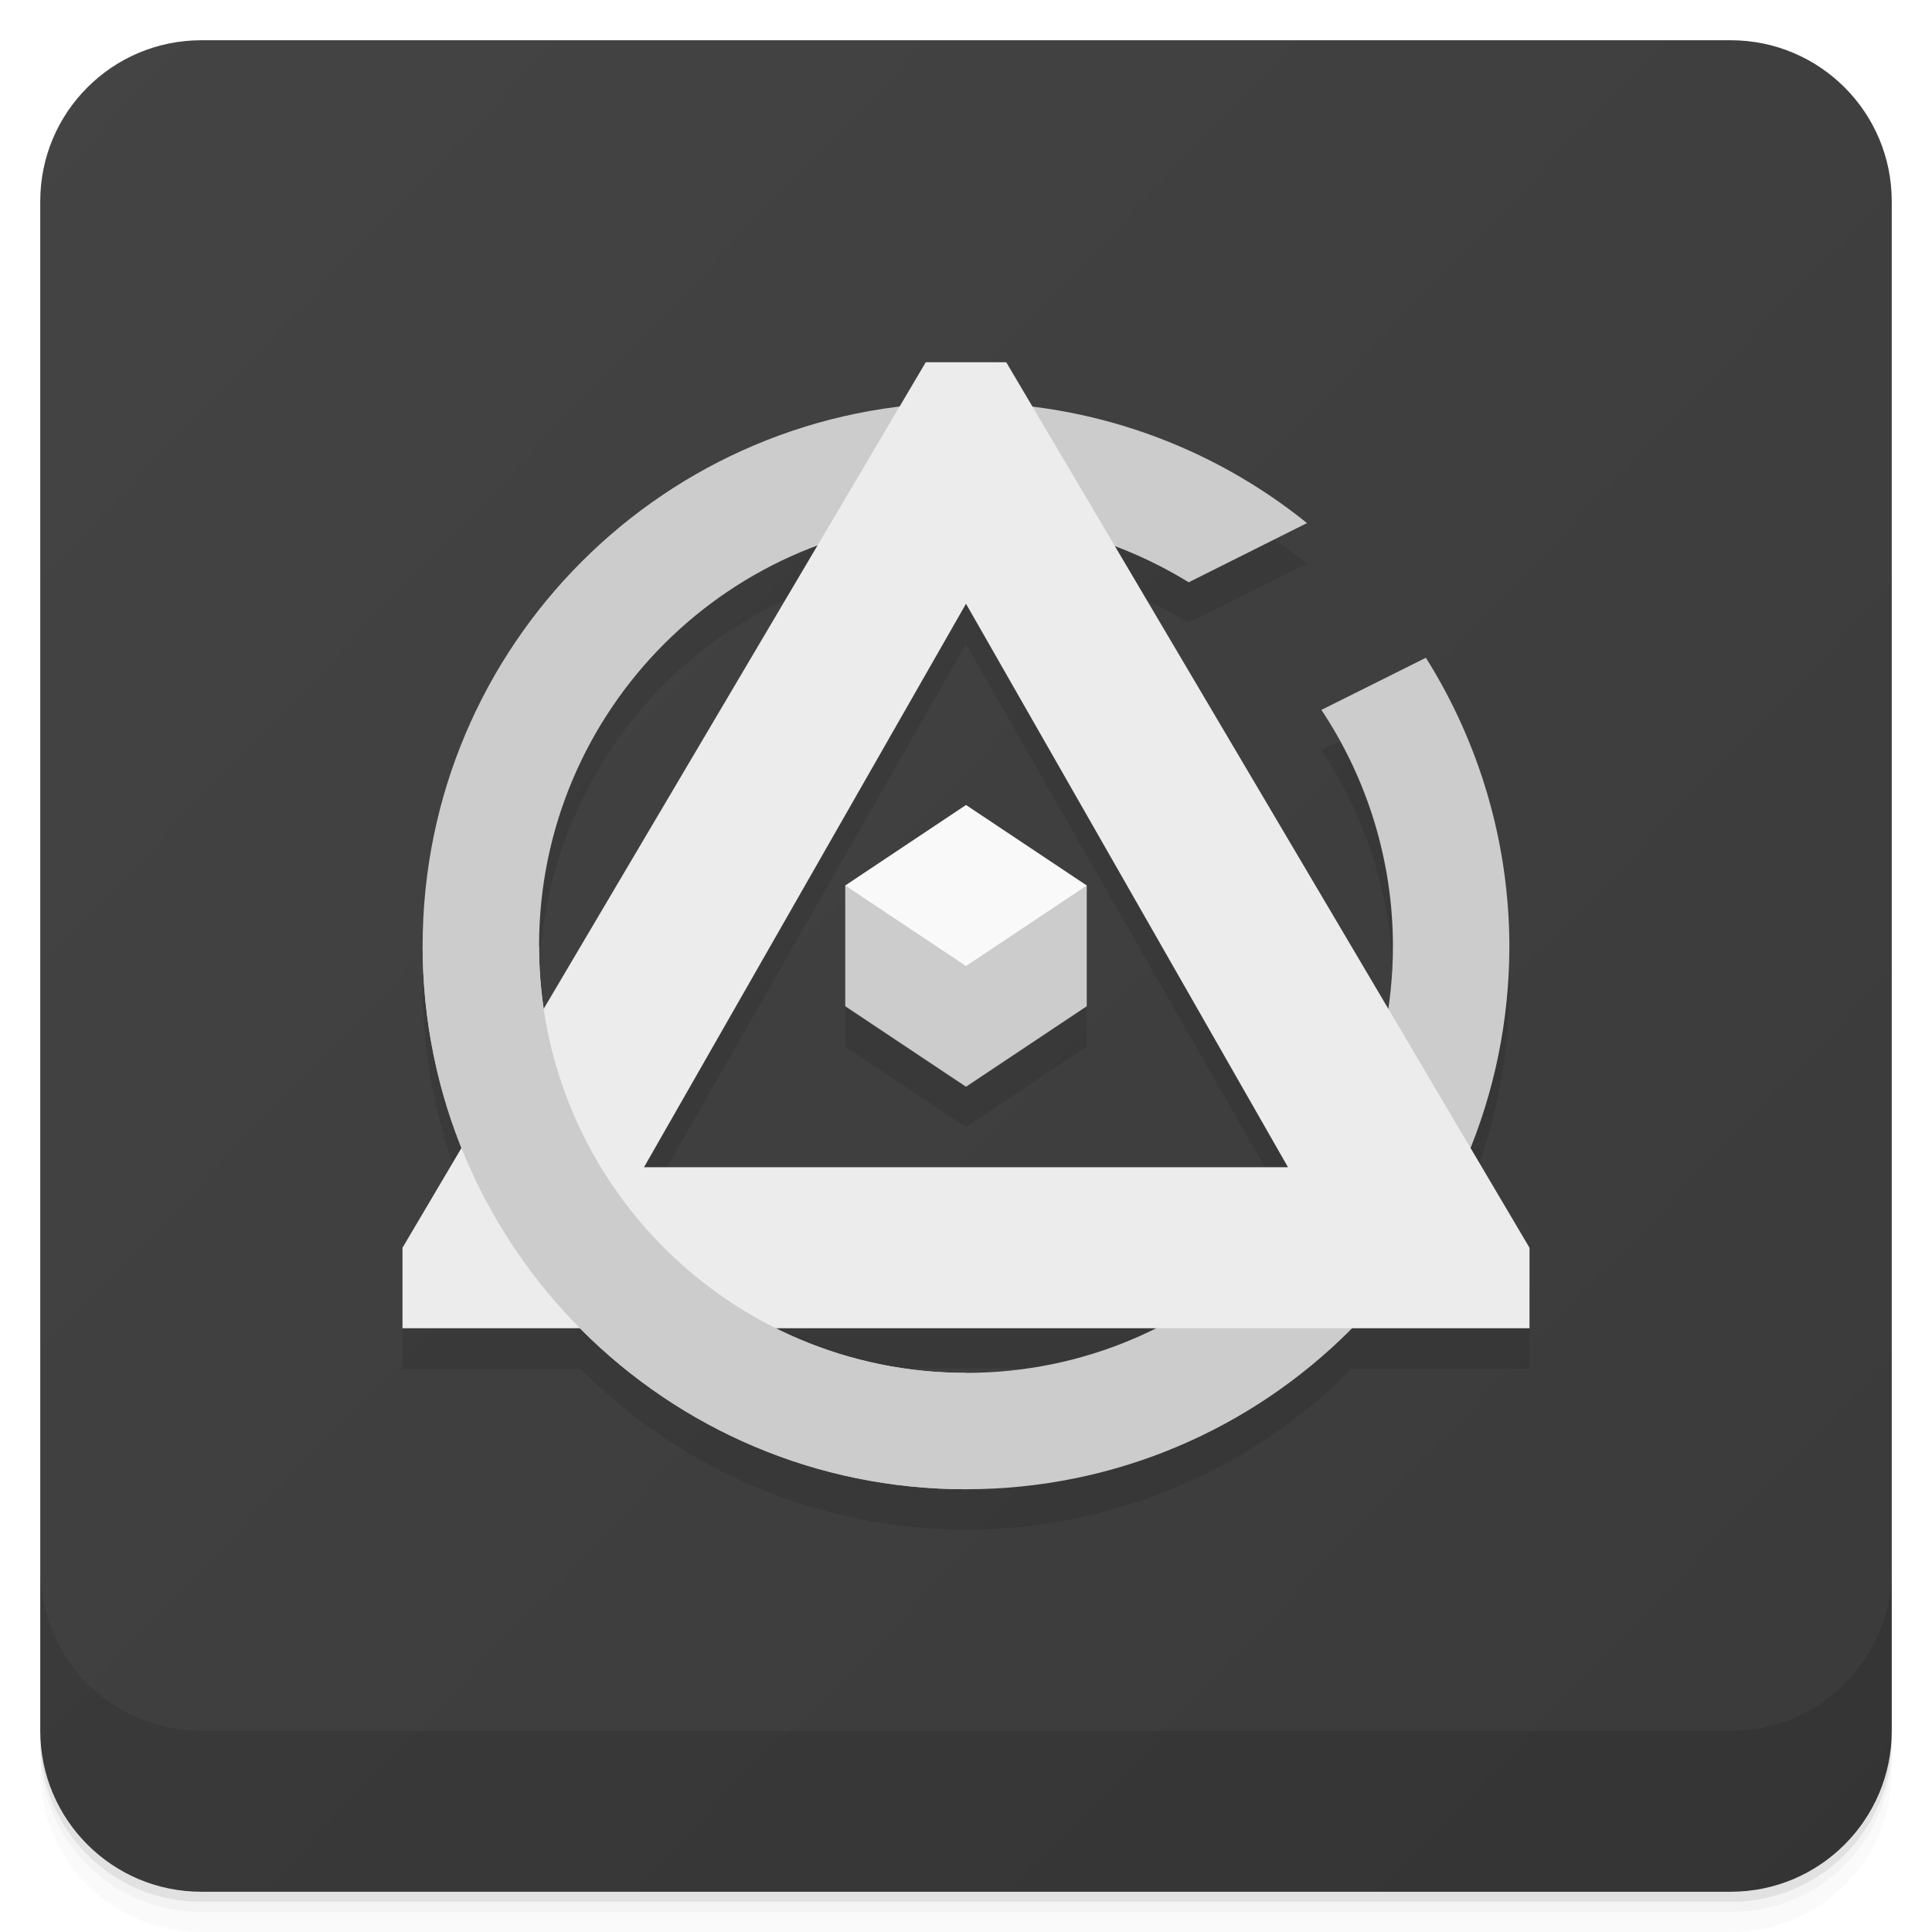
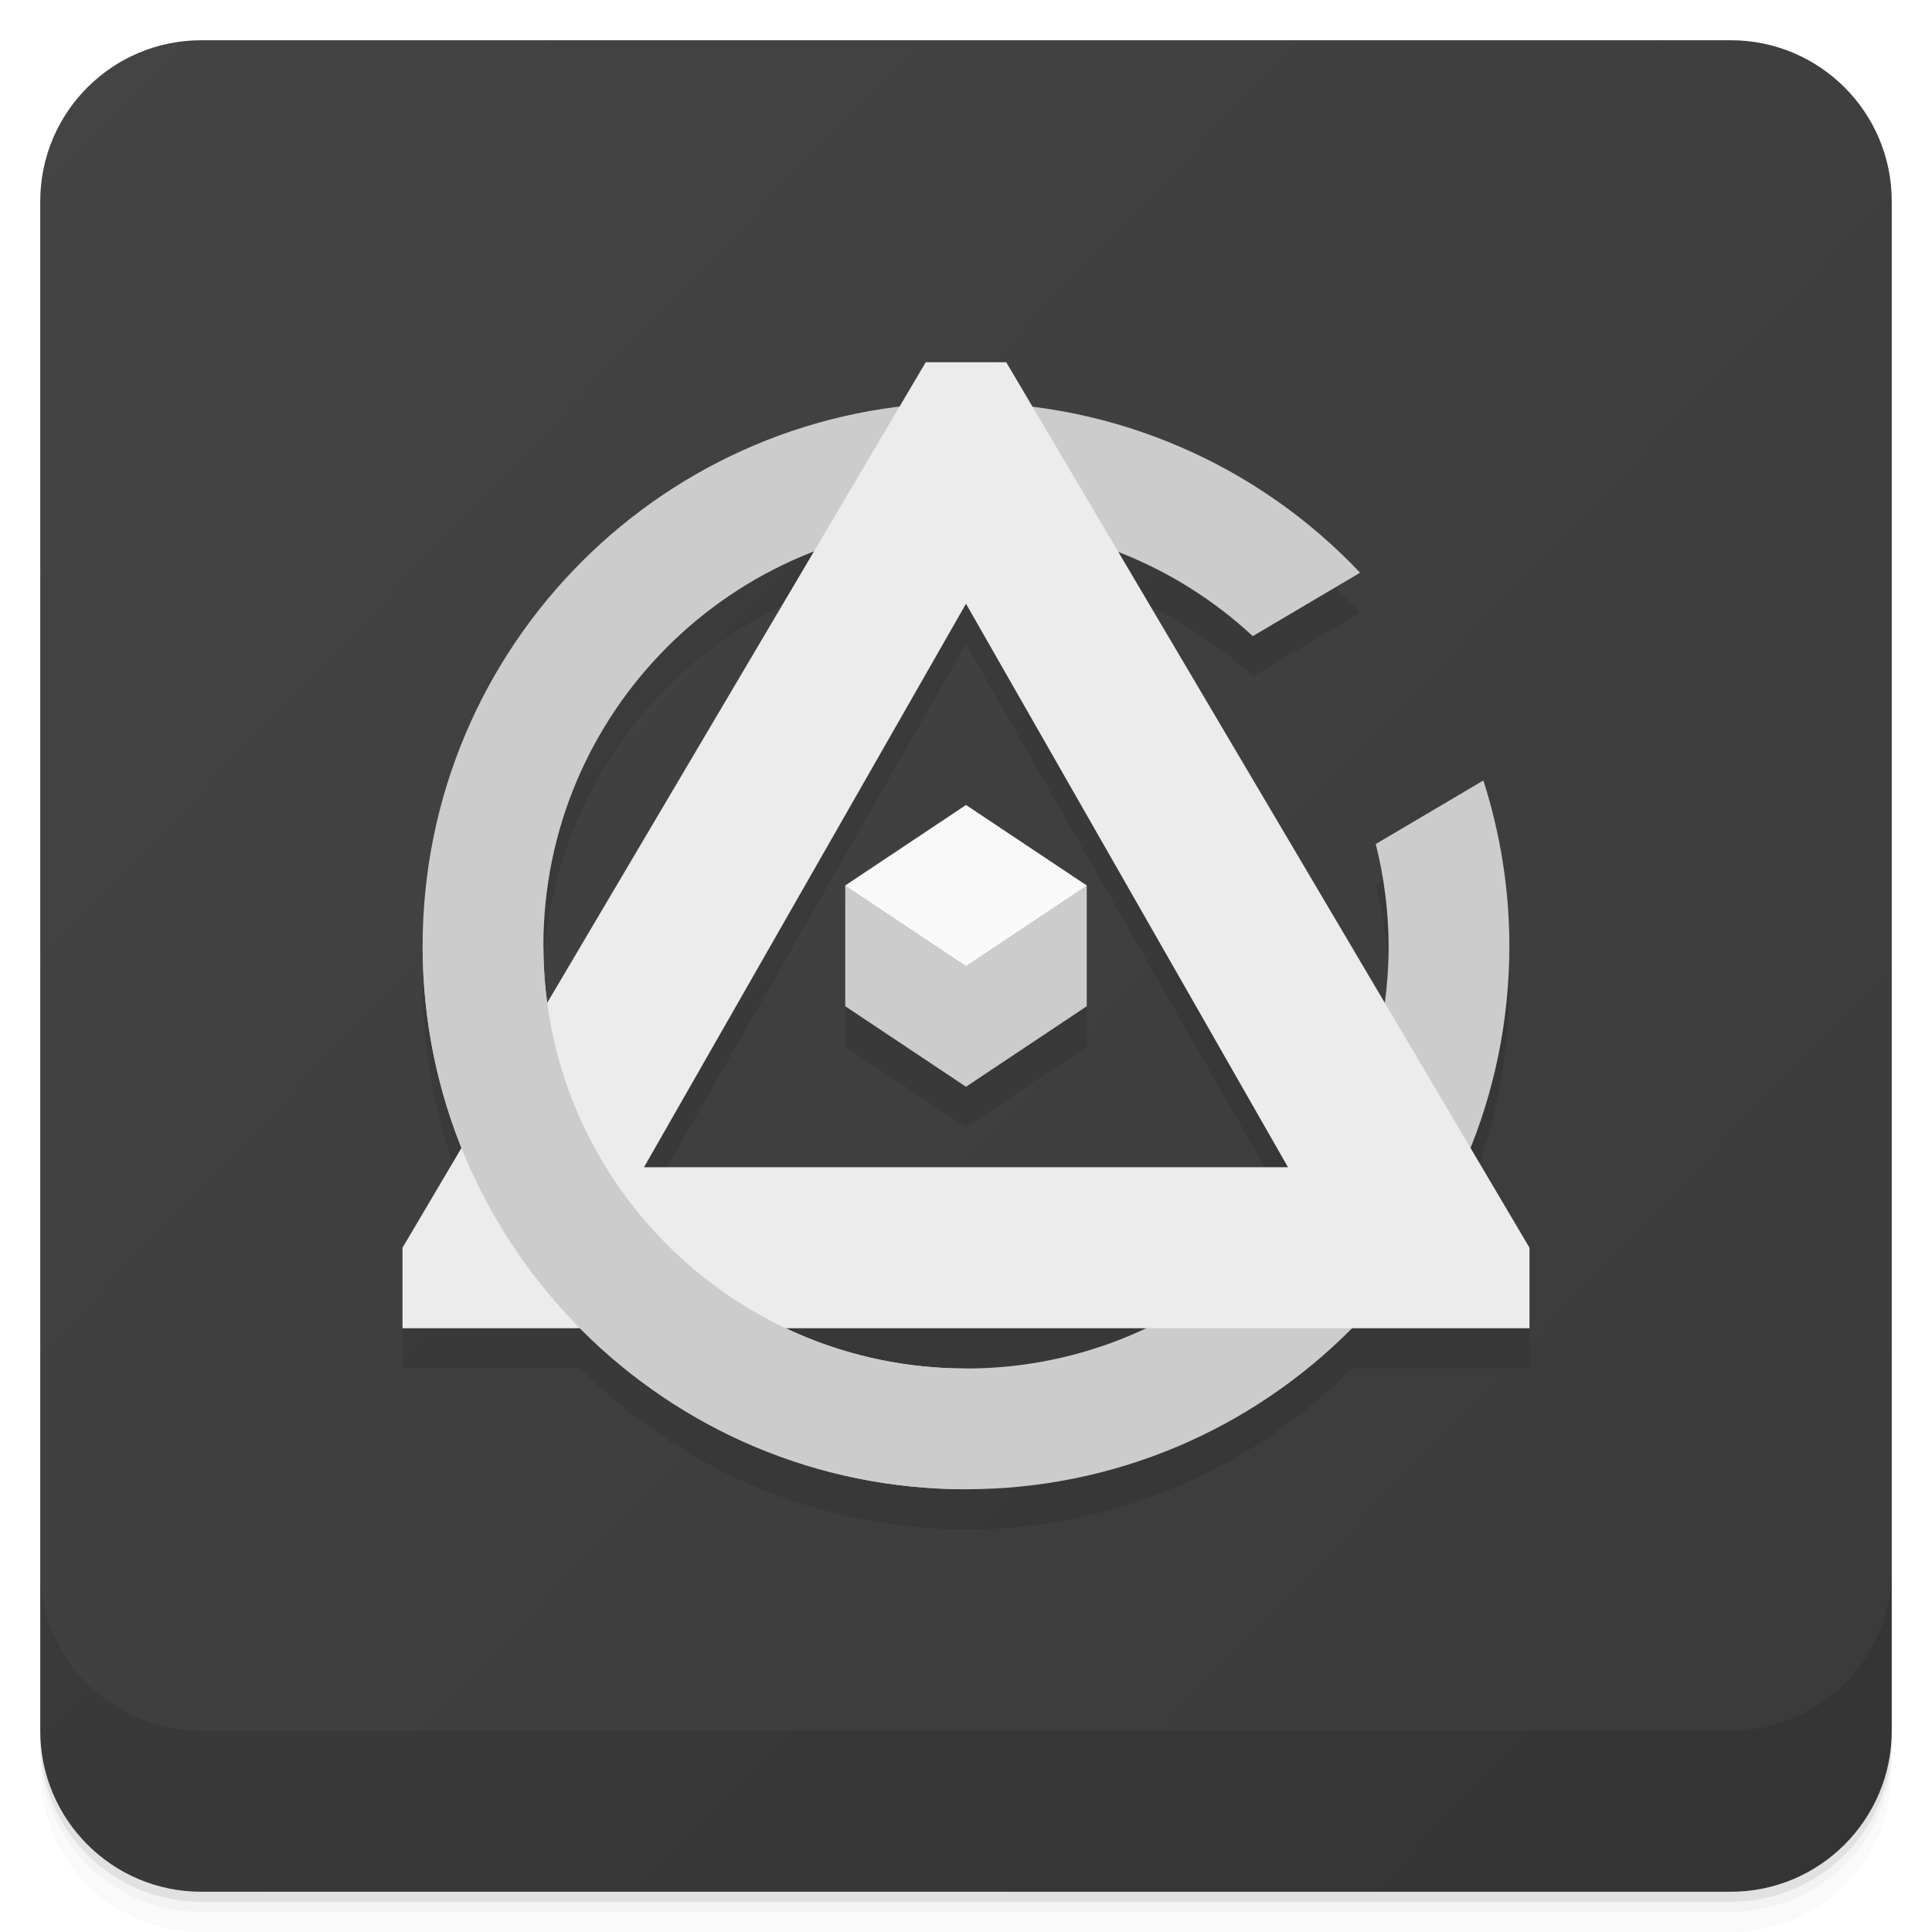
<svg xmlns="http://www.w3.org/2000/svg" viewBox="0 0 48 48">
  <defs>
    <linearGradient id="bg" y1="1" y2="47" gradientUnits="userSpaceOnUse">
      <stop offset="0" style="stop-color:#444" />
      <stop offset="1" style="stop-color:#3a3a3a" />
    </linearGradient>
  </defs>
  <path opacity=".02" d="m1 43v0.25c0 2.216 1.784 4 4 4h38c2.216 0 4-1.784 4-4v-0.25c0 2.216-1.784 4-4 4h-38c-2.216 0-4-1.784-4-4zm0 0.5v0.5c0 2.216 1.784 4 4 4h38c2.216 0 4-1.784 4-4v-0.5c0 2.216-1.784 4-4 4h-38c-2.216 0-4-1.784-4-4z" />
  <path opacity=".05" d="m1 43.25v0.25c0 2.216 1.784 4 4 4h38c2.216 0 4-1.784 4-4v-0.25c0 2.216-1.784 4-4 4h-38c-2.216 0-4-1.784-4-4z" />
  <path opacity=".1" d="m1 43v0.25c0 2.216 1.784 4 4 4h38c2.216 0 4-1.784 4-4v-0.25c0 2.216-1.784 4-4 4h-38c-2.216 0-4-1.784-4-4z" />
  <rect fill="url(#bg)" rx="4" height="46" width="46" y="1" x="1" />
-   <path d="m 24 11 l -0.658 1.115 a 13.5 13.5 0 0 0 -11.842 13.385 a 13.5 13.5 0 0 0 0.975 5.01 l -1.475 2.494 l 0 2 l 4.422 0 a 13.5 13.5 0 0 0 9.578 4 a 13.5 13.5 0 0 0 9.584 -4 l 4.416 0 l 0 -2 l -1.471 -2.488 a 13.5 13.5 0 0 0 0.971 -5.01 a 13.5 13.5 0 0 0 -2.074 -7.158 l -2.596 1.295 a 10.607 10.607 0 0 1 1.777 5.863 a 10.607 10.607 0 0 1 -0.127 1.545 l -6.77 -11.459 a 10.607 10.607 0 0 1 1.822 0.881 l 2.939 -1.471 a 13.5 13.5 0 0 0 -6.811 -2.875 l -0.662 -1.121 l -2 0 z m -2.697 4.564 l -6.787 11.486 a 10.607 10.607 0 0 1 -0.123 -1.551 a 10.607 10.607 0 0 1 6.91 -9.936 z m 3.697 1.436 l 8 14 l -16 0 l 8 -14 z m 0 5 l -3 2 l 0 3 l 3 2 l 3 -2 l 0 -3 l -3 -2 z m -4.695 13 l 9.41 0 a 10.607 10.607 0 0 1 -4.715 1.109 a 10.607 10.607 0 0 1 -4.695 -1.109 z" style="opacity:0.1" transform="translate(-1 -1)" />
+   <path d="M 23 10 L 22.342 11.115 A 13.5 13.5 0 0 0 10.5 24.5 A 13.5 13.5 0 0 0 11.475 29.506 L 10 32 L 10 34 L 14.422 34 A 13.5 13.5 0 0 0 24 38 A 13.5 13.5 0 0 0 33.584 34 L 38 34 L 38 32 L 36.529 29.512 A 13.5 13.5 0 0 0 37.5 24.5 A 13.5 13.5 0 0 0 36.854 20.391 L 34.18 21.969 A 10.5 10.5 0 0 1 34.5 24.5 A 10.5 10.5 0 0 1 34.395 25.898 L 27.795 14.729 A 10.5 10.5 0 0 1 31.125 16.805 L 33.791 15.229 A 13.5 13.5 0 0 0 25.656 11.111 L 25 10 L 23 10 z M 20.221 14.705 L 13.605 25.898 A 10.5 10.5 0 0 1 13.5 24.5 A 10.5 10.5 0 0 1 20.221 14.705 z M 24 16 L 32 30 L 16 30 L 24 16 z M 24 21 L 21 23 L 21 26 L 24 28 L 27 26 L 27 23 L 24 21 z M 19.555 34 L 28.445 34 A 10.5 10.5 0 0 1 24 35 A 10.5 10.5 0 0 1 19.555 34 z" style="opacity:0.1" />
  <g transform="translate(0 -1)">
-     <path d="m 24 11 c -7.456 -0.001 -13.5 6.04 -13.5 13.5 0 7.456 6.04 13.5 13.5 13.5 7.456 0 13.5 -6.04 13.5 -13.5 -0.006 -2.534 -0.725 -5.01 -2.074 -7.158 l -2.596 1.295 c 1.156 1.737 1.775 3.777 1.777 5.863 0.002 5.859 -4.748 10.609 -10.607 10.609 -5.859 0 -10.608 -4.75 -10.607 -10.609 0.001 -5.858 4.749 -10.611 10.607 -10.607 c 1.954 0.001 3.869 0.55 5.533 1.574 l 2.939 -1.471 c -2.399 -1.937 -5.389 -2.996 -8.473 -2.996" style="fill:#ccc" />
+     <path d="M 24 11 A 13.5 13.5 0 0 0 10.5 24.5 A 13.5 13.5 0 0 0 24 38 A 13.5 13.5 0 0 0 37.5 24.5 A 13.5 13.5 0 0 0 36.854 20.391 L 34.18 21.969 A 10.5 10.5 0 0 1 34.5 24.5 A 10.5 10.5 0 0 1 24 35 A 10.5 10.5 0 0 1 13.5 24.5 A 10.5 10.5 0 0 1 24 14 A 10.5 10.5 0 0 1 31.125 16.805 L 33.791 15.229 A 13.5 13.5 0 0 0 24 11 z" style="fill:#ccc" />
    <path d="m 21 23 0 3 3 2 3 -2 0 -3 z" style="fill:#ccc" />
    <path d="m 21 23 3 -2 3 2 -3 2 z" style="fill:#f9f9f9" />
    <path d="m 23,10 -13,22 0,2 28,0 0,-2 -13,-22 z m 1,6 8,14 -16,0 z" style="fill:#ececec" />
-     <path d="m 10.5 24.5 a 13.5 13.5 0 0 0 13.5 13.5 v -2.891 a 10.607 10.607 0 0 1 -10.607 -10.607 z" style="fill:#ccc" />
+     <path d="m 10.5 24.5 a 13.5 13.5 0 0 0 13.5 13.5 v -3 a 10.5 10.5 0 0 1 -10.5 -10.5 z" style="fill:#ccc" />
  </g>
  <path opacity=".1" d="m1 39v4c0 2.216 1.784 4 4 4h38c2.216 0 4-1.784 4-4v-4c0 2.216-1.784 4-4 4h-38c-2.216 0-4-1.784-4-4z" />
</svg>
